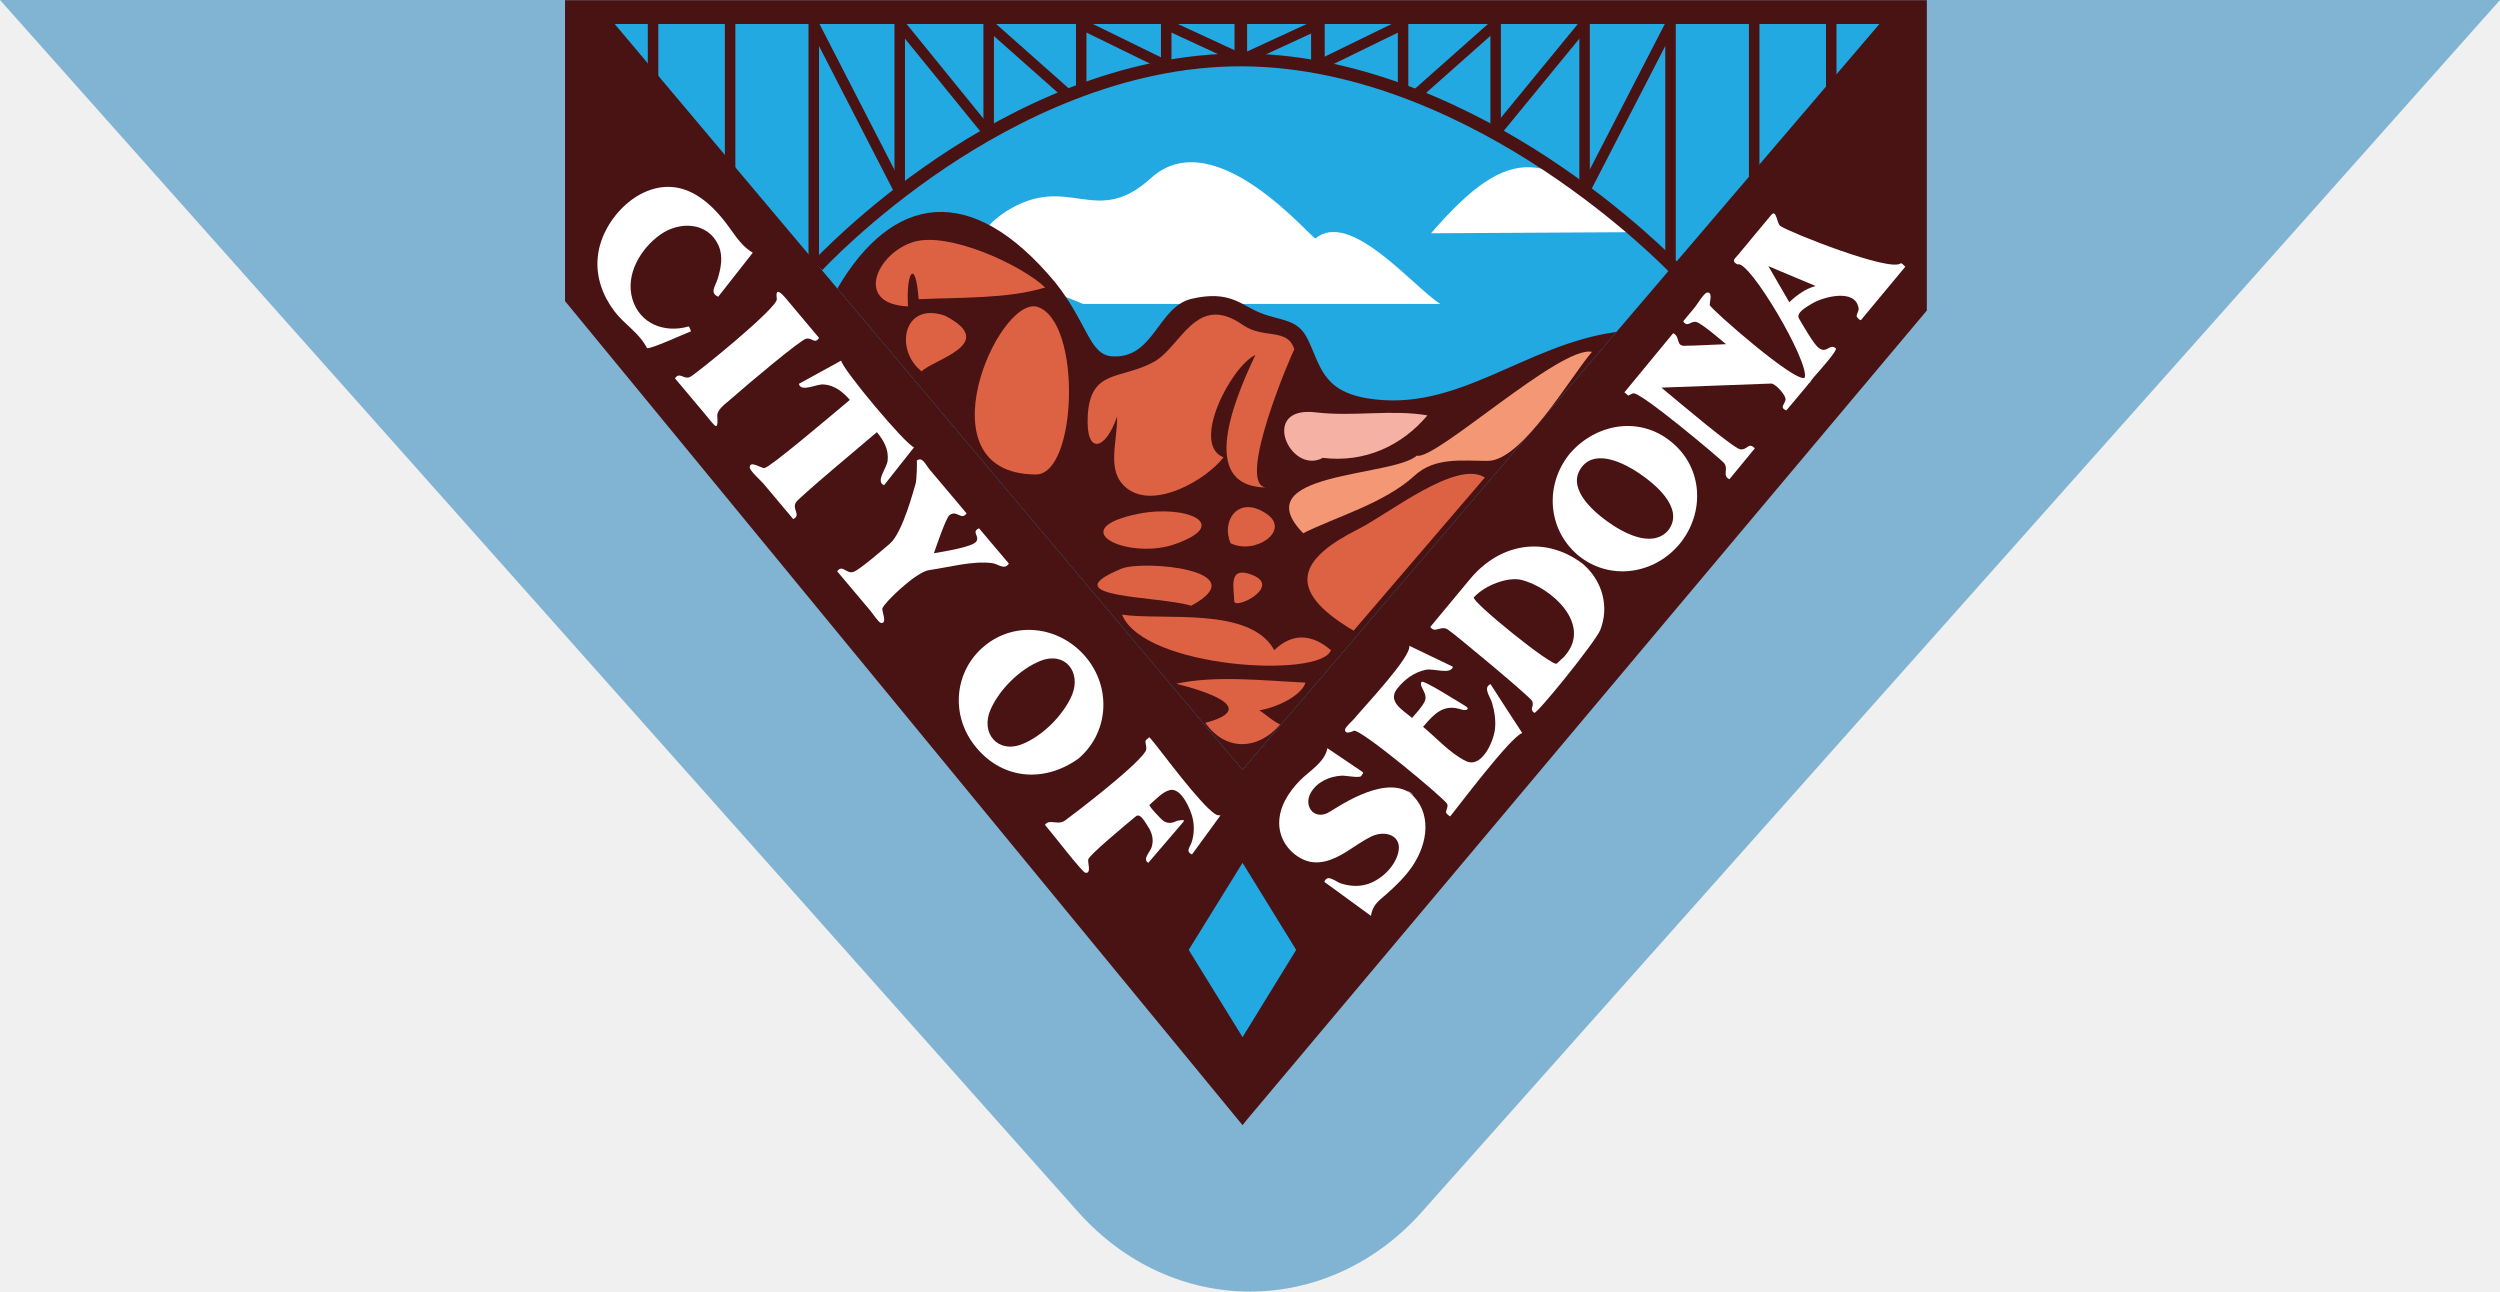
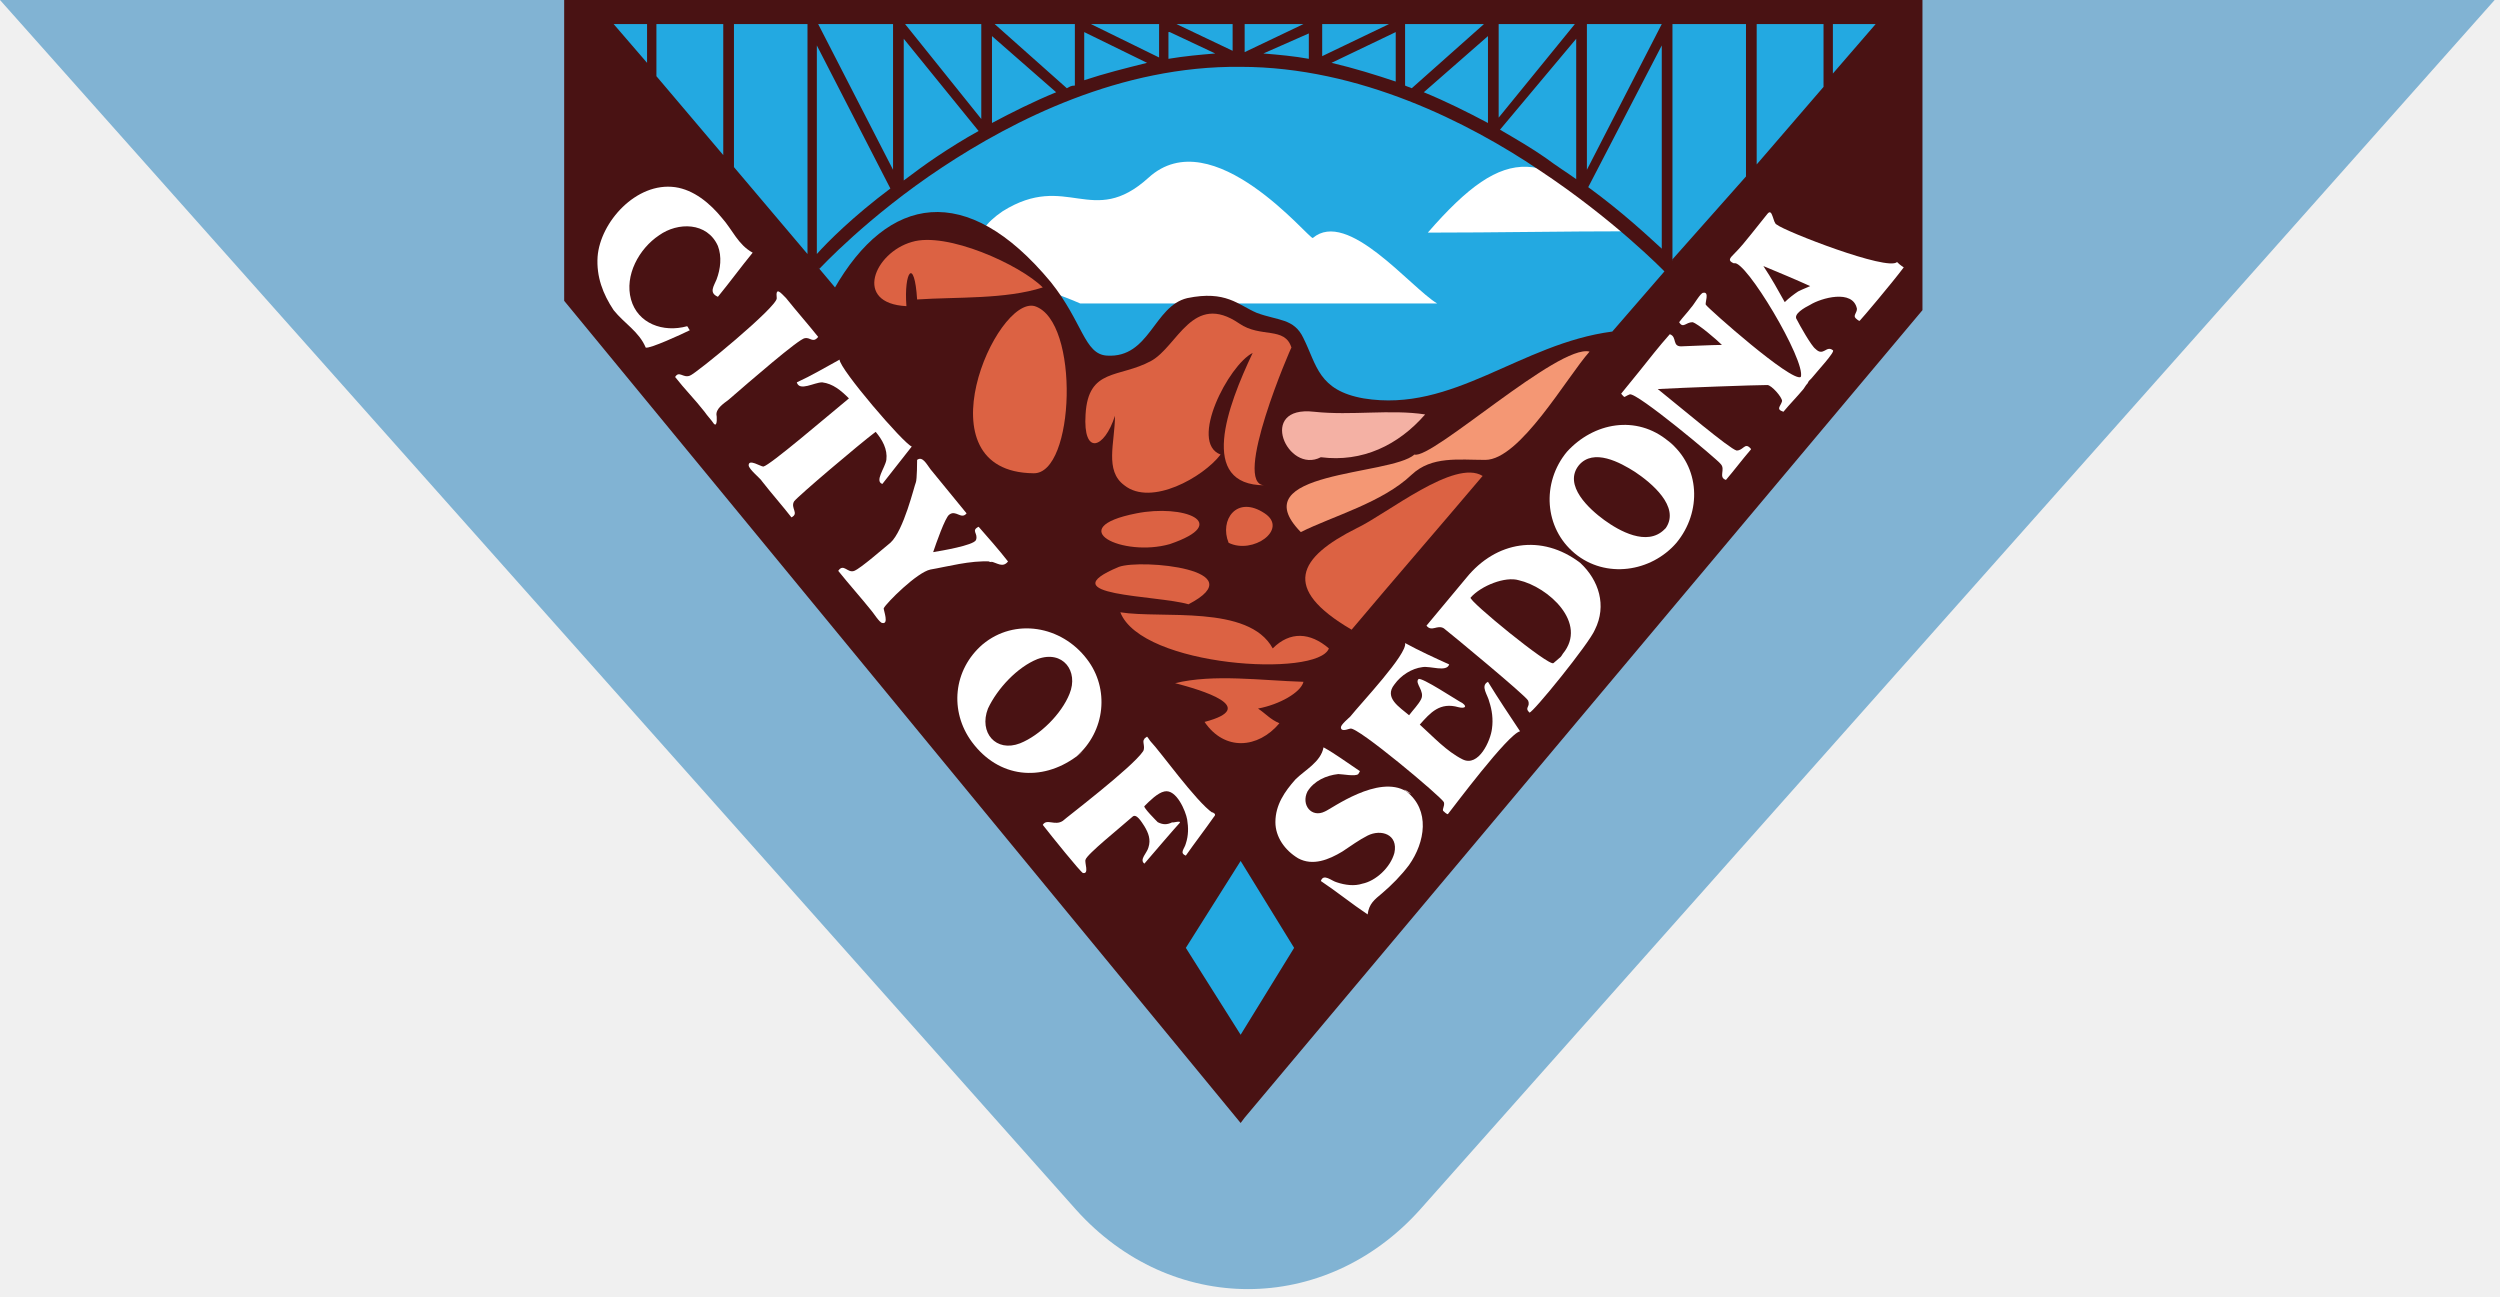
- <svg xmlns="http://www.w3.org/2000/svg" version="1.0" id="Layer_1" x="0px" y="0px" width="186.643px" height="96.425px" viewBox="0 0 186.643 96.425" enable-background="new 0 0 186.643 96.425" xml:space="preserve">
-   <g id="Layer_2">
-     <path fill="#81B3D3" d="M186.643,0H0l80.486,90.474c7.061,7.936,18.61,7.936,25.67,0L186.643,0z" />
-     <g>
-       <g>
-         <polygon fill="#23A9E1" points="43.242,0.721 92.765,59.071 142.089,1.074    " />
-       </g>
-       <g>
-         <path fill="#FFFFFF" d="M122.023,17.332c-5.062,0.028-10.124,0.056-15.187,0.084C112.837,10.485,115.533,11.226,122.023,17.332L122.023,17.332z" />
-       </g>
-       <g>
-         <path fill="#FFFFFF" d="M80.849,22.69c8.895,0,17.786,0,26.68,0c-1.985-1.233-6.708-7.059-9.308-4.893 c-0.212,0.178-7.505-8.848-12.296-4.499c-4.179,3.799-6.12-0.498-10.857,2.511C69.669,19.379,78.188,21.484,80.849,22.69 L80.849,22.69z" />
-       </g>
-       <path fill="#491213" d="M93.104,0.016h-50.92v22.463l50.581,61.522l0.339-0.424l50.748-60.394V0.016H93.104z M93.104,57.068 l-0.339,0.409L45.892,1.793h47.211h47.208L93.104,57.068z" />
-       <path fill="#491213" d="M92.765,57.477l0.339-0.409L120.68,24.78c-6.913,0.949-11.864,6.077-18.604,4.956 c-3.396-0.564-3.498-2.514-4.469-4.456c-0.746-1.493-1.937-1.303-3.487-1.91c-1.442-0.565-2.277-1.738-5.162-1.061 c-2.528,0.593-2.807,4.518-5.952,4.293c-1.689-0.121-1.811-2.497-4.244-5.539c-6.302-7.571-12.158-6.523-16.247,0.475 L92.765,57.477z" />
-       <g>
-         <polygon fill="#23A9E1" points="88.745,70.916 92.765,64.416 96.769,70.916 92.765,77.43    " />
-       </g>
-       <g>
-         <path fill="#491213" d="M124.567,20.258c-0.035-0.039-3.714-3.86-9.46-7.639c-5.281-3.474-13.444-7.624-22.346-7.667 C83.84,4.903,75.79,9.039,70.605,12.518c-5.632,3.78-9.18,7.61-9.215,7.648l-0.706-0.649c0.036-0.04,3.661-3.954,9.387-7.796 c5.298-3.554,13.54-7.774,22.696-7.729c9.144,0.044,17.493,4.287,22.888,7.837c5.832,3.839,9.57,7.727,9.606,7.766 L124.567,20.258z" />
-       </g>
-       <g>
-         <rect x="48.363" y="1.2" fill="#491213" width="0.783" height="6.627" />
-       </g>
-       <g>
-         <rect x="54.116" y="0.933" fill="#491213" width="0.783" height="12.634" />
-       </g>
-       <g>
-         <rect x="60.363" y="1.017" fill="#491213" width="0.784" height="18.43" />
-       </g>
-       <g>
-         <rect x="66.779" y="0.933" fill="#491213" width="0.783" height="13.495" />
-       </g>
-       <g>
-         <rect x="73.42" y="0.819" fill="#491213" width="0.784" height="9.18" />
-       </g>
-       <g>
-         <rect x="80.33" y="1.074" fill="#491213" width="0.782" height="5.683" />
-       </g>
-       <g>
-         <rect x="86.676" y="0.918" fill="#491213" width="0.783" height="4.104" />
-       </g>
-       <g>
-         <rect x="56.928" y="7.699" transform="matrix(-0.4571 -0.8894 0.8894 -0.4571 86.0255 68.6893)" fill="#491213" width="14.095" height="0.784" />
-       </g>
-       <g>
-         <rect x="65.248" y="5.536" transform="matrix(-0.6306 -0.7761 0.7761 -0.6306 110.4178 64.4075)" fill="#491213" width="10.575" height="0.783" />
-       </g>
-       <g>
-         <rect x="72.811" y="4.074" transform="matrix(-0.7484 -0.6633 0.6633 -0.7484 131.3064 58.7461)" fill="#491213" width="7.972" height="0.783" />
-       </g>
-       <g>
-         <rect x="80.394" y="2.974" transform="matrix(-0.8984 -0.4393 0.4393 -0.8984 157.8131 43.247)" fill="#491213" width="7.032" height="0.783" />
-       </g>
-       <g>
-         <rect x="86.769" y="2.738" transform="matrix(-0.9076 -0.4199 0.4199 -0.9076 170.1622 43.7135)" fill="#491213" width="6.246" height="0.783" />
-       </g>
-       <g>
-         <rect x="136.324" y="1.257" fill="#491213" width="0.783" height="5.781" />
-       </g>
-       <g>
-         <rect x="130.571" y="0.721" fill="#491213" width="0.784" height="12.973" />
-       </g>
-       <g>
-         <rect x="124.325" y="1.257" fill="#491213" width="0.782" height="18.458" />
-       </g>
-       <g>
-         <rect x="117.909" y="1.031" fill="#491213" width="0.782" height="13.241" />
-       </g>
-       <g>
-         <rect x="111.268" y="0.989" fill="#491213" width="0.783" height="9.011" />
-       </g>
-       <g>
-         <rect x="104.358" y="0.679" fill="#491213" width="0.783" height="6.078" />
-       </g>
-       <g>
-         <rect x="97.883" y="1.172" fill="#491213" width="1.015" height="3.85" />
-       </g>
-       <g>
-         <rect x="121.129" y="1.052" transform="matrix(-0.8889 -0.4582 0.4582 -0.8889 225.8566 70.8436)" fill="#491213" width="0.782" height="13.956" />
-       </g>
-       <g>
-         <rect x="114.566" y="0.643" transform="matrix(-0.7732 -0.6342 0.6342 -0.7732 200.1183 83.3156)" fill="#491213" width="0.783" height="10.461" />
-       </g>
-       <g>
-         <rect x="108.268" y="0.475" transform="matrix(-0.6634 -0.7482 0.7482 -0.6634 177.4106 88.722)" fill="#491213" width="0.783" height="7.97" />
-       </g>
-       <g>
-         <rect x="101.169" y="-0.154" transform="matrix(-0.4385 -0.8987 0.8987 -0.4385 143.0711 96.1146)" fill="#491213" width="0.784" height="7.032" />
-       </g>
-       <g>
-         <rect x="95.196" y="0.013" transform="matrix(-0.4191 -0.908 0.908 -0.4191 132.7973 91.2395)" fill="#491213" width="0.783" height="6.246" />
-       </g>
-       <g>
-         <g>
-           <path fill="#FFFFFF" d="M65.464,32.265c0.513,0.618,0.891,1.284,0.806,2.116c-0.059,0.579-0.936,1.55-0.27,1.846 c0.747-0.945,1.495-1.889,2.242-2.834c-0.602-0.151-5.365-5.848-5.442-6.472c-1.053,0.578-2.106,1.156-3.159,1.734 c0.164,0.661,1.294,0.005,1.854,0.046c0.828,0.06,1.425,0.56,1.953,1.152c-1.728,1.449-5.931,5.017-6.374,5.09 c-0.226,0.036-1.088-0.601-1.101-0.056c-0.006,0.262,0.852,1.014,1.015,1.21c0.743,0.884,1.485,1.769,2.229,2.653 c0.619-0.282-0.11-0.732,0.205-1.243C59.654,37.133,64.323,33.24,65.464,32.265L65.464,32.265z" />
-         </g>
-         <g>
-           <path fill="#FFFFFF" d="M60.191,25.285c0.443-0.095,0.624,0.434,0.958-0.056c-0.816-0.973-1.633-1.945-2.449-2.917 c-0.371-0.442-0.84-0.916-0.706,0.018c0.089,0.63-6.113,5.664-6.493,5.82c-0.479,0.197-0.758-0.417-1.109,0.097 c0.731,0.869,1.461,1.739,2.193,2.608c0.246,0.292,0.477,0.612,0.747,0.882c0.339,0.339,0.208-0.672,0.224-0.585 c-0.091-0.513,0.527-0.948,0.855-1.228C55.956,28.563,59.809,25.336,60.191,25.285z" />
-         </g>
-         <g>
-           <path fill="#FFFFFF" d="M51.42,24.368c-1.767,0.523-3.65-0.164-4.207-2.042c-0.543-1.835,0.614-3.757,2.071-4.801 c1.439-1.032,3.589-0.97,4.373,0.838c0.346,0.799,0.158,1.706-0.094,2.502c-0.16,0.506-0.597,1,0.056,1.289 c0.86-1.096,1.721-2.19,2.581-3.286c-1.055-0.633-1.518-1.683-2.3-2.595c-0.882-1.071-2.064-2.079-3.482-2.284 c-2.87-0.406-5.574,2.556-5.795,5.245c-0.136,1.457,0.374,2.848,1.246,4.001c0.75,0.994,1.868,1.623,2.435,2.754 c0.262,0.095,2.705-1.033,3.286-1.255C51.538,24.623,51.501,24.459,51.42,24.368C50.659,24.594,51.42,24.368,51.42,24.368z" />
-         </g>
-         <g>
-           <path fill="#FFFFFF" d="M90.72,60.777c-1.15-0.768-4.025-4.689-4.573-5.341c-0.108-0.13-0.219-0.261-0.329-0.392 c-0.011-0.014-0.284,0.225-0.246,0.191c-0.173,0.145,0.134,0.573-0.052,0.864c-0.793,1.241-5.758,4.983-6.016,5.163 c-0.556,0.384-1.164-0.159-1.489,0.316c0.719,0.854,2.78,3.543,3.019,3.582c0.479,0.078,0.148-0.815,0.211-1 c0.123-0.369,2.633-2.445,3.549-3.211c0.336-0.281,0.688,0.426,0.888,0.723c0.327,0.484,0.474,1,0.298,1.568 c-0.116,0.37-0.717,0.92-0.25,1.174c0.619-0.723,2.361-2.754,2.613-3.049c0.252-0.293-0.566-0.037-0.469-0.087 c-0.37,0.191-0.718,0.235-1.063-0.028c-0.096-0.071-1.089-1.082-0.99-1.166c0.431-0.361,0.959-0.963,1.517-1.1 c0.862-0.213,1.582,1.516,1.709,2.129c0.121,0.578,0.104,1.186-0.076,1.75c-0.124,0.387-0.487,0.696,0.018,0.93 c0.712-0.974,1.422-1.946,2.131-2.92C90.974,60.88,90.842,60.848,90.72,60.777C90.593,60.692,90.859,60.847,90.72,60.777z" />
-         </g>
-         <g>
-           <path fill="#FFFFFF" d="M80.496,56.646c2.205-1.855,2.482-5.053,0.769-7.339c-1.867-2.489-5.371-3.096-7.804-1.052 c-2.204,1.854-2.489,5.047-0.758,7.325C74.694,58.201,77.902,58.498,80.496,56.646C81.652,55.671,80.397,56.716,80.496,56.646z M80.031,51.893c-0.647,1.51-2.201,3.063-3.732,3.667c-1.818,0.715-3.1-0.827-2.36-2.553c0.65-1.516,2.203-3.057,3.737-3.666 C79.528,48.606,80.742,50.187,80.031,51.893C79.65,52.783,80.102,51.724,80.031,51.893z" />
-         </g>
-         <g>
-           <path fill="#FFFFFF" d="M74.052,42.037c0.475,0.06,0.926,0.55,1.269,0.042c-0.742-0.879-1.484-1.758-2.228-2.637 c-0.595,0.269,0.047,0.549-0.194,0.971c-0.244,0.427-2.56,0.781-3.176,0.89c0.224-0.644,0.895-2.615,1.157-2.835 c0.544-0.445,0.883,0.432,1.283-0.141c-0.915-1.084-1.829-2.169-2.743-3.253c-0.31-0.366-0.559-1.028-0.98-0.68 c0.038-0.031,0.006,1.472-0.089,1.733c-0.086,0.236-0.936,3.638-1.926,4.47c-0.493,0.414-2.237,1.934-2.702,2.097 c-0.541,0.189-0.825-0.598-1.22-0.038c0.83,0.986,1.661,1.971,2.491,2.957c0.125,0.148,0.602,0.863,0.767,0.893 c0.521,0.094,0.06-0.893,0.113-1.086c0.151-0.431,2.5-2.719,3.497-2.859C70.832,42.356,72.571,41.859,74.052,42.037 C74.391,42.079,73.7,41.994,74.052,42.037z" />
-         </g>
-       </g>
-       <g>
-         <path fill="#DC6243" d="M67.792,22.874c-4.043-0.167-2.351-3.954,0.395-4.808c2.611-0.813,8.089,1.717,9.843,3.398 c-2.783,0.855-6.386,0.732-9.447,0.874C68.357,19.218,67.625,20.306,67.792,22.874L67.792,22.874z" />
-       </g>
-       <g>
-         <path fill="#DC6243" d="M68.807,27.724c-2.04-1.579-1.396-5.266,1.763-4.146C74.575,25.662,69.714,26.817,68.807,27.724 C68.807,27.724,68.849,27.682,68.807,27.724z" />
-       </g>
-       <g>
-         <path fill="#DC6243" d="M77.295,35.423c-8.62-0.071-2.792-13.322,0.141-12.521C80.809,23.975,80.431,35.524,77.295,35.423 L77.295,35.423z" />
-       </g>
-       <g>
-         <path fill="#DC6243" d="M83.401,31.094c-0.84,2.501-2.361,2.968-2.192-0.07c0.194-3.503,2.479-2.662,4.93-4.004 c2.04-1.119,3.139-5.214,6.641-2.765c1.562,1.093,3.352,0.179,3.851,1.833c-0.025-0.084-4.545,10.308-2.031,10.308 c-4.961,0-2.773-5.922-0.874-9.899c-1.847,0.885-4.842,6.688-2.382,7.643c-1.281,1.686-5.194,3.945-7.234,2.298 C82.558,35.189,83.418,33.113,83.401,31.094L83.401,31.094z" />
-       </g>
-       <g>
-         <path fill="#DC6243" d="M87.505,40.697c-3.489,1.046-8.122-1.207-2.51-2.34C88.478,37.653,92.182,39.135,87.505,40.697 C87.646,40.655,87.377,40.74,87.505,40.697z" />
-       </g>
-       <g>
-         <path fill="#DC6243" d="M91.875,40.556c-0.736-1.658,0.562-3.635,2.68-2.199C96.402,39.609,93.704,41.463,91.875,40.556 L91.875,40.556z" />
-       </g>
-       <g>
-         <path fill="#DC6243" d="M88.929,45.224c-2.411-0.747-10.537-0.561-5.218-2.764C85.351,41.781,93.865,42.558,88.929,45.224 L88.929,45.224z" />
-       </g>
-       <g>
-         <path fill="#DC6243" d="M92.144,44.871c-0.007-0.96-0.512-2.679,1.354-1.946C95.733,43.804,92.144,45.576,92.144,44.871 C92.144,44.871,92.144,44.702,92.144,44.871z" />
-       </g>
-       <g>
-         <path fill="#DC6243" d="M99.363,48.538c-1.437-1.227-2.891-1.295-4.229,0c-1.795-3.293-8.318-2.19-11.366-2.651 C85.406,49.916,98.632,50.667,99.363,48.538L99.363,48.538z" />
-       </g>
-       <g>
-         <path fill="#DC6243" d="M97.46,50.962c-3.151-0.146-6.671-0.563-9.646,0.084c1.86,0.466,6.396,1.795,2.172,2.918 c1.515,2.168,3.973,2.029,5.584,0.127c-0.655-0.322-1.01-0.719-1.552-1.057C95.69,52.731,97.252,51.767,97.46,50.962 L97.46,50.962z" />
-       </g>
-       <g>
-         <path fill="#DC6243" d="M101.056,47.085c-5.288-3.112-3.95-5.427,0.354-7.586c2.254-1.131,7.324-5.208,9.447-3.85 C107.589,39.461,104.322,43.273,101.056,47.085L101.056,47.085z" />
-       </g>
-       <g>
-         <path fill="#F49774" d="M97.291,39.809c-4.479-4.601,6.689-4.178,8.487-5.796c1.311,0.437,10.768-8.283,13.071-7.741 c-1.655,1.941-5.22,8.136-7.775,8.136c-1.964,0-3.95-0.292-5.472,1.107C103.378,37.563,99.694,38.605,97.291,39.809 L97.291,39.809z" />
-       </g>
-       <g>
-         <path fill="#F4B1A4" d="M98.758,34.183c-2.453,1.319-4.772-3.907-0.537-3.398c2.813,0.338,5.662-0.237,8.348,0.226 C104.642,33.302,101.863,34.564,98.758,34.183L98.758,34.183z" />
-       </g>
-       <g>
-         <rect x="92.167" y="1.426" fill="#491213" width="0.938" height="3.313" />
-       </g>
-       <g>
-         <g>
-           <path fill="#FFFFFF" d="M111.39,52.466c0.191,0.648,0.299,1.332,0.215,2.009c-0.107,0.873-0.979,2.925-2.173,2.34 c-1.169-0.573-2.194-1.728-3.188-2.552c0.802-0.936,1.507-1.749,2.854-1.295c0.37,0.123,0.688-0.036,0.299-0.262 c-0.405-0.234-3.114-1.965-3.261-1.799c-0.271,0.311,0.528,0.868,0.221,1.473c-0.229,0.447-0.61,0.834-0.932,1.219 c-0.72-0.607-1.923-1.253-1.057-2.256c0.542-0.66,1.25-1.172,2.098-1.342c0.565-0.114,1.841,0.389,2.006-0.224 c-1.087-0.522-2.172-1.044-3.258-1.565c0.177,0.799-3.349,4.525-4.131,5.464c-0.113,0.137-0.658,0.609-0.664,0.797 c-0.009,0.429,0.622,0.097,0.657,0.084c0.486-0.18,6.816,5.109,6.973,5.471c0.1,0.281-0.221,0.574-0.029,0.732 c-0.011-0.01,0.228,0.216,0.253,0.184c0.391-0.468,4.522-5.975,5.374-6.217c-0.794-1.215-1.588-2.43-2.368-3.652 C110.689,51.333,111.26,52.024,111.39,52.466z" />
-         </g>
-         <g>
-           <path fill="#FFFFFF" d="M105.229,59.169c-2.077-1.34-5.596,1.279-6.125,1.531c-1.039,0.492-1.789-0.543-1.251-1.502 c0.469-0.83,1.393-1.234,2.31-1.289c0.277-0.017,1.35,0.198,1.459,0.026c0.13-0.202,0.228-0.22,0.042-0.345 c-0.856-0.579-1.712-1.156-2.567-1.734c-0.176,1.055-1.385,1.727-2.076,2.441c-0.823,0.854-1.52,1.93-1.52,3.156 c0,1.135,0.679,2.142,1.677,2.66c1.136,0.592,2.317,0.116,3.324-0.511c0.627-0.392,1.254-0.856,1.924-1.171 c0.996-0.467,2.304-0.062,1.953,1.27c-0.282,1.073-1.351,2.061-2.405,2.34c-0.616,0.164-1.27,0.109-1.872-0.09 c-0.432-0.142-0.993-0.734-1.23-0.111c1.161,0.846,2.321,1.691,3.482,2.537c0.103-0.76,0.522-1.09,1.086-1.564 c0.735-0.645,1.438-1.32,1.994-2.13C106.593,62.99,106.972,60.621,105.229,59.169z" />
-         </g>
-         <g>
-           <path fill="#FFFFFF" d="M105.229,59.169C106.154,59.767,104.638,58.675,105.229,59.169L105.229,59.169z" />
-         </g>
-         <g>
-           <path fill="#FFFFFF" d="M134.462,21.855C134.455,21.859,134.455,21.859,134.462,21.855L134.462,21.855z" />
-         </g>
-         <g>
-           <path fill="#FFFFFF" d="M141.92,19.645c-0.729,0.729-8.42-2.341-8.982-2.764c-0.29-0.116-0.3-1.321-0.705-0.833 c-0.404,0.488-0.81,0.976-1.216,1.463c-0.418,0.505-0.837,1.009-1.256,1.513c-0.26,0.314-0.537,0.458-0.038,0.72 c0.837-0.419,5.417,7.346,5.008,8.461c-0.725,0.376-6.915-5.057-7.081-5.415c-0.052-0.146,0.273-1.021-0.211-0.945 c-0.229,0.036-0.743,0.896-0.889,1.072c-0.297,0.357-0.592,0.715-0.889,1.072c0.332,0.485,0.517-0.021,0.959,0.042 c0.383,0.077,1.844,1.331,2.241,1.664c-0.725,0.027-2.685,0.131-2.934,0.113c-0.903,0.112-0.422-0.663-1.015-0.931 c-0.759,0.922-1.52,1.843-2.277,2.764c-0.441,0.536-0.885,1.072-1.326,1.607c-0.054,0.065-0.047,0.032,0.05,0.112 c0.33,0.273,0.104,0.168,0.568,0.006c0.506-0.177,6.559,4.931,6.776,5.19c0.377,0.45-0.154,0.975,0.411,1.221 c0.6-0.728,1.198-1.457,1.798-2.184c0.091-0.11,0.141-0.1,0.021-0.198c-0.427-0.353-0.476,0.212-1.002,0.154 c-0.533-0.089-4.395-3.369-5.895-4.61c1.822-0.068,7.291-0.271,8.199-0.304c0.3-0.011,1.139,0.896,1.068,1.216 c-0.081,0.378-0.463,0.558,0.054,0.794c0.479-0.575,0.985-1.149,1.456-1.734l0,0l0.227-0.282 c0.076-0.052,0.146-0.145,0.21-0.265l0.168-0.211c0.425-0.485,1.8-2.006,1.635-2.15c-0.461-0.4-0.685,0.466-1.298-0.054 c-0.348-0.249-1.223-1.788-1.443-2.162c-0.264-0.449,0.608-0.897,0.964-1.119c0.776-0.482,3.247-1.183,3.482,0.348 c0.04,0.258-0.271,0.55-0.084,0.704c0.044,0.037,0.204,0.242,0.27,0.163c0.163-0.197,2.361-2.843,3.3-3.969 C142.146,19.832,142.037,19.69,141.92,19.645z M134.546,21.801C134.623,21.752,134.699,21.703,134.546,21.801 c-0.051,0.032-0.074,0.047-0.084,0.054c0.014-0.008,0.047-0.03,0.082-0.052c-0.345,0.22-0.668,0.473-0.958,0.761 c-0.521-0.897-1.044-1.795-1.564-2.693c1.177,0.491,2.352,0.985,3.524,1.481C135.192,21.45,134.855,21.605,134.546,21.801z" />
-         </g>
-         <g>
-           <path fill="#FFFFFF" d="M124.801,33.012c-2.375-1.979-5.63-1.404-7.586,0.832c-1.903,2.312-1.712,5.663,0.605,7.615 c2.339,1.926,5.67,1.438,7.572-0.846C127.29,38.31,127.16,34.945,124.801,33.012z M124.52,39.626 c-0.019,0.02-0.025,0.027-0.026,0.027c-1.232,1.292-3.358,0.096-4.505-0.731c-1.146-0.829-3.111-2.57-1.856-4.104 c1.056-1.287,3.124-0.231,4.191,0.482c1.2,0.803,3.412,2.596,2.276,4.216C124.674,39.426,124.726,39.368,124.52,39.626z" />
-         </g>
-         <g>
-           <path fill="#FFFFFF" d="M124.801,33.012C125.972,33.971,124.548,32.801,124.801,33.012L124.801,33.012z" />
-         </g>
-         <g>
-           <path fill="#FFFFFF" d="M124.492,39.653c0.009-0.01,0.018-0.018,0.026-0.027c0.029-0.037,0.056-0.073,0.08-0.11 C124.549,39.577,124.488,39.653,124.492,39.653z" />
-         </g>
-         <g>
-           <path fill="#FFFFFF" d="M118.209,42.136c0.112,0.094,0.273,0.224-0.063-0.057c-2.835-2.127-6.194-1.504-8.402,1.157 c-0.988,1.189-1.976,2.378-2.961,3.567c0.351,0.512,0.763-0.118,1.273,0.176c0.436,0.25,6.244,5.101,6.339,5.366 c0.164,0.458-0.255,0.548,0.144,0.875c0.172,0.143,4.536-5.245,4.935-6.191C120.164,45.274,119.614,43.351,118.209,42.136z M116.891,48.89c-0.24,0.296-0.044,0.054-0.665,0.65c-0.306,0.293-6.438-4.675-6.192-4.944c0.835-0.918,2.567-1.556,3.577-1.297 C115.801,43.859,118.824,46.559,116.891,48.89z" />
-         </g>
-       </g>
-     </g>
-   </g>
+ <svg xmlns="http://www.w3.org/2000/svg" width="187" height="97" viewBox="0 0 187 97" fill="none">
+   <path d="M186.6 0H0L80.5 90.5C87.6 98.4 99.1 98.4 106.2 90.5L186.6 0Z" fill="#81B3D3" />
+   <path d="M43.2 0.7L92.8 59.1L142.1 1.1L43.2 0.7Z" fill="#23A9E1" />
+   <path d="M122 17.3C116.9 17.3 111.9 17.4 106.8 17.4C112.8 10.5 115.5 11.2 122 17.3Z" fill="white" />
+   <path d="M80.8 22.7C89.7 22.7 98.6 22.7 107.5 22.7C105.5 21.5 100.8 15.6 98.2 17.8C98 18 90.7 8.9 85.9 13.3C81.7 17.1 79.8 12.8 75 15.8C69.7 19.4 78.2 21.5 80.8 22.7Z" fill="white" />
+   <path d="M93.1 0H42.2V22.5L92.8 84L93.1 83.6L143.8 23.2V0H93.1ZM54.9 1.8H60.4V19L54.9 12.5V1.8ZM54.1 11.6L49.1 5.7V1.8H54.1V11.6ZM73.4 8.9L67.7 1.8H73.4V8.9ZM66.8 12.7L61.2 1.8H66.8V12.7ZM61.1 3.4L66.6 14.1C63.8 16.2 61.9 18.1 61.1 19V3.4ZM67.6 2.9L73.2 9.8C72.1 10.4 71 11.1 70.1 11.7C69.2 12.3 68.4 12.9 67.6 13.5V2.9ZM74.2 2.7L79 6.9C77.3 7.6 75.7 8.4 74.2 9.2V2.7ZM79.8 6.6L74.4 1.8H80.4V6.4C80.1 6.4 80 6.5 79.8 6.6ZM98.9 1.8H103.9L98.9 4.2V1.8ZM93.1 1.8H97.5L93.1 3.9V1.8ZM92.2 3.8L88 1.8H92.2V3.8ZM86.7 4.3L81.6 1.8H86.7V4.3ZM81.1 2.4L85.8 4.7C84.2 5.1 82.6 5.5 81.1 6V2.4ZM87.5 2.4L90.9 4C89.7 4.1 88.6 4.2 87.4 4.4V2.4H87.5ZM97.9 2.5V4.4C96.8 4.2 95.7 4.1 94.5 4L97.9 2.5ZM104.4 2.4V6.1C102.9 5.6 101.3 5.1 99.6 4.7L104.4 2.4ZM105.1 1.8H111L105.6 6.6C105.4 6.5 105.3 6.5 105.1 6.4V1.8ZM118.7 1.8H124.3L118.7 12.7V1.8ZM112.1 1.8H117.8L112.1 8.8V1.8ZM111.3 2.7V9.2C109.8 8.4 108.2 7.6 106.5 6.9L111.3 2.7ZM117.9 2.9V13.4C117.2 12.9 116.4 12.4 115.6 11.8C114.6 11.1 113.4 10.4 112.2 9.7L117.9 2.9ZM124.3 3.4V18.6C123.2 17.6 121.4 15.9 118.8 14L124.3 3.4ZM125.1 19.4V1.8H130.6V13.2L125.1 19.4C125.2 19.5 125.1 19.5 125.1 19.4ZM131.4 1.8H136.4V6.5L131.4 12.3V1.8ZM48.4 1.8V4.7L45.9 1.8H48.4ZM61.2 20L61.3 20.1C61.3 20.1 64.9 16.2 70.5 12.5C75.8 9 83.8 4.9 92.8 5C101.7 5 109.9 9.2 115.1 12.7C120.7 16.4 124.4 20.2 124.5 20.3L120.6 24.8C113.7 25.7 108.7 30.9 102 29.8C98.6 29.2 98.5 27.3 97.5 25.3C96.8 23.8 95.6 24 94 23.4C92.6 22.8 91.7 21.7 88.8 22.3C86.3 22.9 86 26.8 82.8 26.6C81.1 26.5 81 24.1 78.6 21.1C72.3 13.5 66.4 14.6 62.4 21.6L92.7 57.5L61.2 20ZM137.1 5.5V1.8H140.3L137.1 5.5Z" fill="#491213" />
+   <path d="M88.7 70.9L92.8 64.4L96.8 70.9L92.8 77.4L88.7 70.9Z" fill="#23A9E1" />
+   <path d="M65.5 32.3C66 32.9 66.4 33.6 66.3 34.4C66.2 35 65.4 36 66 36.2C66.7 35.3 67.5 34.3 68.2 33.4C67.6 33.2 62.8 27.6 62.8 26.9C61.7 27.5 60.7 28.1 59.6 28.6C59.8 29.3 60.9 28.6 61.5 28.6C62.3 28.7 62.9 29.2 63.5 29.8C61.8 31.2 57.6 34.8 57.1 34.9C56.9 34.9 56 34.3 56 34.8C56 35.1 56.9 35.8 57 36C57.7 36.9 58.5 37.8 59.2 38.7C59.8 38.4 59.1 38 59.4 37.5C59.7 37.1 64.3 33.2 65.5 32.3Z" fill="white" />
+   <path d="M60.2 25.3C60.6 25.2 60.8 25.7 61.2 25.2C60.4 24.2 59.6 23.3 58.8 22.3C58.4 21.9 58 21.4 58.1 22.3C58.2 22.9 52 28 51.6 28.1C51.1 28.3 50.8 27.7 50.5 28.2C51.2 29.1 52 29.9 52.7 30.8C52.9 31.1 53.2 31.4 53.4 31.7C53.7 32 53.6 31 53.6 31.1C53.5 30.6 54.1 30.2 54.5 29.9C56 28.6 59.8 25.3 60.2 25.3Z" fill="white" />
+   <path d="M51.4 24.4C49.6 24.9 47.7 24.2 47.2 22.4C46.7 20.6 47.8 18.6 49.3 17.6C50.7 16.6 52.9 16.6 53.7 18.4C54 19.2 53.9 20.1 53.6 20.9C53.4 21.4 53 21.9 53.7 22.2C54.6 21.1 55.4 20 56.3 18.9C55.2 18.3 54.8 17.2 54 16.3C53.1 15.2 51.9 14.2 50.5 14C47.6 13.6 44.9 16.6 44.7 19.2C44.6 20.7 45.1 22 45.9 23.2C46.7 24.2 47.8 24.8 48.3 26C48.6 26.1 51 25 51.6 24.7C51.5 24.6 51.5 24.5 51.4 24.4C50.7 24.6 51.4 24.4 51.4 24.4Z" fill="white" />
+   <path d="M90.7 60.8C89.5 60 86.7 56.1 86.1 55.5C86 55.4 85.9 55.2 85.8 55.1C85.8 55.1 85.5 55.3 85.6 55.3C85.4 55.4 85.7 55.9 85.5 56.2C84.7 57.4 79.7 61.2 79.5 61.4C78.9 61.8 78.3 61.2 78 61.7C78.7 62.6 80.8 65.2 81 65.3C81.5 65.4 81.1 64.5 81.2 64.3C81.3 63.9 83.8 61.9 84.7 61.1C85 60.8 85.4 61.5 85.6 61.8C85.9 62.3 86.1 62.8 85.9 63.4C85.8 63.8 85.2 64.3 85.6 64.6C86.2 63.9 88 61.8 88.2 61.6C88.5 61.3 87.6 61.6 87.7 61.5C87.3 61.7 87 61.7 86.6 61.5C86.5 61.4 85.5 60.4 85.6 60.3C86 59.9 86.6 59.3 87.1 59.2C88 59 88.7 60.7 88.8 61.3C88.9 61.9 88.9 62.5 88.7 63.1C88.6 63.5 88.2 63.8 88.7 64C89.4 63 90.1 62.1 90.8 61.1C91 60.9 90.8 60.8 90.7 60.8C90.6 60.7 90.9 60.8 90.7 60.8Z" fill="white" />
+   <path d="M80.5 56.6C82.7 54.7 83 51.5 81.3 49.3C79.4 46.8 75.9 46.2 73.5 48.2C71.3 50.1 71 53.2 72.7 55.5C74.7 58.2 77.9 58.5 80.5 56.6C81.7 55.7 80.4 56.7 80.5 56.6ZM80 51.9C79.4 53.4 77.8 55 76.3 55.6C74.5 56.3 73.2 54.8 73.9 53C74.6 51.5 76.1 49.9 77.6 49.3C79.5 48.6 80.7 50.2 80 51.9C79.6 52.8 80.1 51.7 80 51.9Z" fill="white" />
+   <path d="M74.1 42C74.6 42.1 75 42.5 75.4 42C74.7 41.1 73.9 40.2 73.2 39.4C72.6 39.7 73.2 39.9 73 40.4C72.8 40.8 70.4 41.2 69.8 41.3C70 40.7 70.7 38.7 71 38.5C71.5 38.1 71.9 38.9 72.3 38.4C71.4 37.3 70.5 36.2 69.6 35.1C69.3 34.7 69 34.1 68.6 34.4C68.6 34.4 68.6 35.9 68.5 36.1C68.4 36.3 67.6 39.7 66.6 40.6C66.1 41 64.4 42.5 63.9 42.7C63.4 42.9 63.1 42.1 62.7 42.7C63.5 43.7 64.4 44.7 65.2 45.7C65.3 45.8 65.8 46.6 66 46.6C66.5 46.7 66.1 45.7 66.1 45.5C66.3 45.1 68.6 42.8 69.6 42.6C70.8 42.4 72.6 41.9 74.1 42C74.4 42.1 73.7 42 74.1 42Z" fill="white" />
+   <path d="M67.8 22.9C63.8 22.7 65.4 18.9 68.2 18.1C70.8 17.3 76.3 19.8 78 21.5C75.2 22.4 71.6 22.2 68.6 22.4C68.4 19.2 67.6 20.3 67.8 22.9Z" fill="#DC6243" />
+   <path d="M77.3 35.4C68.7 35.3 74.5 22.1 77.4 22.9C80.8 24 80.4 35.5 77.3 35.4Z" fill="#DC6243" />
+   <path d="M83.4 31.1C82.6 33.6 81 34.1 81.2 31C81.4 27.5 83.7 28.3 86.1 27C88.1 25.9 89.2 21.8 92.7 24.2C94.3 25.3 96.1 24.4 96.6 26C96.6 25.9 92.1 36.3 94.6 36.3C89.6 36.3 91.8 30.4 93.7 26.4C91.9 27.3 88.9 33.1 91.3 34C90 35.7 86.1 37.9 84.1 36.3C82.6 35.2 83.4 33.1 83.4 31.1Z" fill="#DC6243" />
+   <path d="M87.5 40.7C84 41.7 79.4 39.5 85 38.4C88.5 37.7 92.2 39.1 87.5 40.7C87.6 40.7 87.4 40.7 87.5 40.7Z" fill="#DC6243" />
+   <path d="M91.9 40.6C91.2 38.9 92.5 37 94.6 38.4C96.4 39.6 93.7 41.5 91.9 40.6Z" fill="#DC6243" />
+   <path d="M88.9 45.2C86.5 44.5 78.4 44.6 83.7 42.4C85.4 41.8 93.9 42.6 88.9 45.2Z" fill="#DC6243" />
+   <path d="M99.4 48.5C98 47.3 96.5 47.2 95.2 48.5C93.4 45.2 86.9 46.3 83.8 45.8C85.4 49.9 98.6 50.7 99.4 48.5Z" fill="#DC6243" />
+   <path d="M97.5 51C94.3 50.9 90.8 50.4 87.9 51.1C89.8 51.6 94.3 52.9 90.1 54C91.6 56.2 94.1 56 95.7 54.1C95 53.8 94.7 53.4 94.1 53C95.7 52.7 97.3 51.8 97.5 51Z" fill="#DC6243" />
+   <path d="M101.1 47.1C95.8 44 97.1 41.7 101.5 39.5C103.8 38.4 108.8 34.3 110.9 35.6C107.6 39.5 104.3 43.3 101.1 47.1Z" fill="#DC6243" />
+   <path d="M97.3 39.8C92.8 35.2 104 35.6 105.8 34C107.1 34.4 116.6 25.7 118.9 26.3C117.2 28.2 113.7 34.4 111.1 34.4C109.1 34.4 107.1 34.1 105.6 35.5C103.4 37.6 99.7 38.6 97.3 39.8Z" fill="#F49774" />
+   <path d="M98.8 34.2C96.3 35.5 94 30.3 98.3 30.8C101.1 31.1 104 30.6 106.6 31C104.6 33.3 101.9 34.6 98.8 34.2Z" fill="#F4B1A4" />
+   <path d="M111.4 52.5C111.6 53.1 111.7 53.8 111.6 54.5C111.5 55.4 110.6 57.4 109.4 56.8C108.2 56.2 107.2 55.1 106.2 54.2C107 53.3 107.7 52.5 109.1 52.9C109.5 53 109.8 52.9 109.4 52.6C109 52.4 106.3 50.6 106.1 50.8C105.8 51.1 106.6 51.7 106.3 52.3C106.1 52.7 105.7 53.1 105.4 53.5C104.7 52.9 103.5 52.2 104.3 51.2C104.8 50.5 105.6 50 106.4 49.9C107 49.8 108.2 50.3 108.4 49.7C107.3 49.2 106.2 48.7 105.1 48.1C105.3 48.9 101.8 52.6 101 53.6C100.9 53.7 100.3 54.2 100.3 54.4C100.3 54.8 100.9 54.5 101 54.5C101.5 54.3 107.8 59.6 108 60C108.1 60.3 107.8 60.6 108 60.7C108 60.7 108.2 60.9 108.3 60.9C108.7 60.4 112.8 54.9 113.7 54.7C112.9 53.5 112.1 52.3 111.3 51C110.7 51.3 111.3 52 111.4 52.5Z" fill="white" />
+   <path d="M105.2 59.2C103.1 57.9 99.6 60.5 99.1 60.7C98.1 61.2 97.3 60.2 97.8 59.2C98.3 58.4 99.2 58 100.1 57.9C100.4 57.9 101.4 58.1 101.6 57.9C101.7 57.7 101.8 57.7 101.6 57.6C100.7 57 99.9 56.4 99 55.9C98.8 57 97.6 57.6 96.9 58.3C96.1 59.2 95.4 60.2 95.4 61.5C95.4 62.6 96.1 63.6 97.1 64.2C98.2 64.8 99.4 64.3 100.4 63.7C101 63.3 101.7 62.8 102.3 62.5C103.3 62 104.6 62.4 104.3 63.8C104 64.9 102.9 65.9 101.9 66.1C101.3 66.3 100.6 66.2 100 66C99.6 65.9 99 65.3 98.8 65.9C100 66.7 101.1 67.6 102.3 68.4C102.4 67.6 102.8 67.3 103.4 66.8C104.1 66.2 104.8 65.5 105.4 64.7C106.6 63 107 60.6 105.2 59.2Z" fill="white" />
+   <path d="M105.2 59.2C106.2 59.8 104.6 58.7 105.2 59.2V59.2Z" fill="white" />
+   <path d="M141.9 19.6C141.2 20.3 133.5 17.3 132.9 16.8C132.6 16.7 132.6 15.5 132.2 16C131.8 16.5 131.4 17 131 17.5C130.6 18 130.2 18.5 129.7 19C129.4 19.3 129.2 19.5 129.7 19.7C130.5 19.3 135.1 27 134.7 28.2C134 28.6 127.8 23.1 127.6 22.8C127.5 22.7 127.9 21.8 127.4 21.9C127.2 21.9 126.7 22.8 126.5 23C126.2 23.4 125.9 23.7 125.6 24.1C125.9 24.6 126.1 24.1 126.6 24.1C127 24.2 128.4 25.4 128.8 25.8C128.1 25.8 126.1 25.9 125.9 25.9C125 26 125.5 25.2 124.9 25C124.1 25.9 123.4 26.8 122.6 27.8C122.2 28.3 121.7 28.9 121.3 29.4C121.2 29.5 121.3 29.4 121.3 29.5C121.6 29.8 121.4 29.7 121.9 29.5C122.4 29.3 128.5 34.4 128.7 34.7C129.1 35.1 128.5 35.7 129.1 35.9C129.7 35.2 130.3 34.4 130.9 33.7C131 33.6 131 33.6 130.9 33.5C130.5 33.1 130.4 33.7 129.9 33.7C129.4 33.6 125.5 30.3 124 29.1C125.8 29 131.3 28.8 132.2 28.8C132.5 28.8 133.3 29.7 133.3 30C133.2 30.4 132.8 30.6 133.4 30.8C133.9 30.2 134.4 29.7 134.9 29.1L135.1 28.8C135.2 28.7 135.2 28.7 135.3 28.5L135.5 28.3C135.9 27.8 137.3 26.3 137.1 26.2C136.6 25.8 136.4 26.7 135.8 26.1C135.5 25.9 134.6 24.3 134.4 23.9C134.1 23.5 135 23 135.4 22.8C136.2 22.3 138.6 21.6 138.9 23.1C138.9 23.4 138.6 23.6 138.8 23.8C138.8 23.8 139 24 139.1 24C139.3 23.8 141.5 21.2 142.4 20C142.1 19.8 142 19.7 141.9 19.6ZM134.5 21.8C134.6 21.8 134.7 21.7 134.5 21.8C134.2 22 133.8 22.3 133.5 22.6C133 21.7 132.5 20.8 131.9 19.9C133.1 20.4 134.3 20.9 135.4 21.4C135.2 21.5 134.9 21.6 134.5 21.8Z" fill="white" />
+   <path d="M124.8 33C122.4 31 119.2 31.6 117.2 33.8C115.3 36.1 115.5 39.5 117.8 41.4C120.1 43.3 123.5 42.8 125.4 40.6C127.3 38.3 127.2 34.9 124.8 33ZM124.5 39.6C124.5 39.6 124.5 39.7 124.5 39.6C123.2 40.9 121.1 39.7 120 38.9C118.9 38.1 116.9 36.3 118.1 34.8C119.2 33.5 121.2 34.6 122.3 35.3C123.5 36.1 125.7 37.9 124.6 39.5C124.7 39.4 124.7 39.4 124.5 39.6Z" fill="white" />
+   <path d="M124.8 33C126 34 124.5 32.8 124.8 33V33Z" fill="white" />
+   <path d="M124.5 39.7C124.5 39.6 124.5 39.6 124.5 39.7C124.6 39.6 124.6 39.6 124.6 39.6C124.5 39.6 124.5 39.7 124.5 39.7Z" fill="white" />
+   <path d="M118.2 42.1C118.3 42.2 118.5 42.4 118.2 42.1C115.3 39.9 111.9 40.5 109.7 43.2C108.7 44.4 107.7 45.6 106.7 46.8C107.1 47.3 107.5 46.7 108 47C108.4 47.3 114.2 52.1 114.3 52.4C114.5 52.9 114 52.9 114.4 53.3C114.6 53.4 118.9 48.1 119.3 47.1C120.2 45.3 119.6 43.4 118.2 42.1ZM116.9 48.9C116.7 49.2 116.9 49 116.2 49.6C115.9 49.9 109.8 44.9 110 44.7C110.8 43.8 112.6 43.1 113.6 43.4C115.8 43.9 118.8 46.6 116.9 48.9Z" fill="white" />
</svg>
